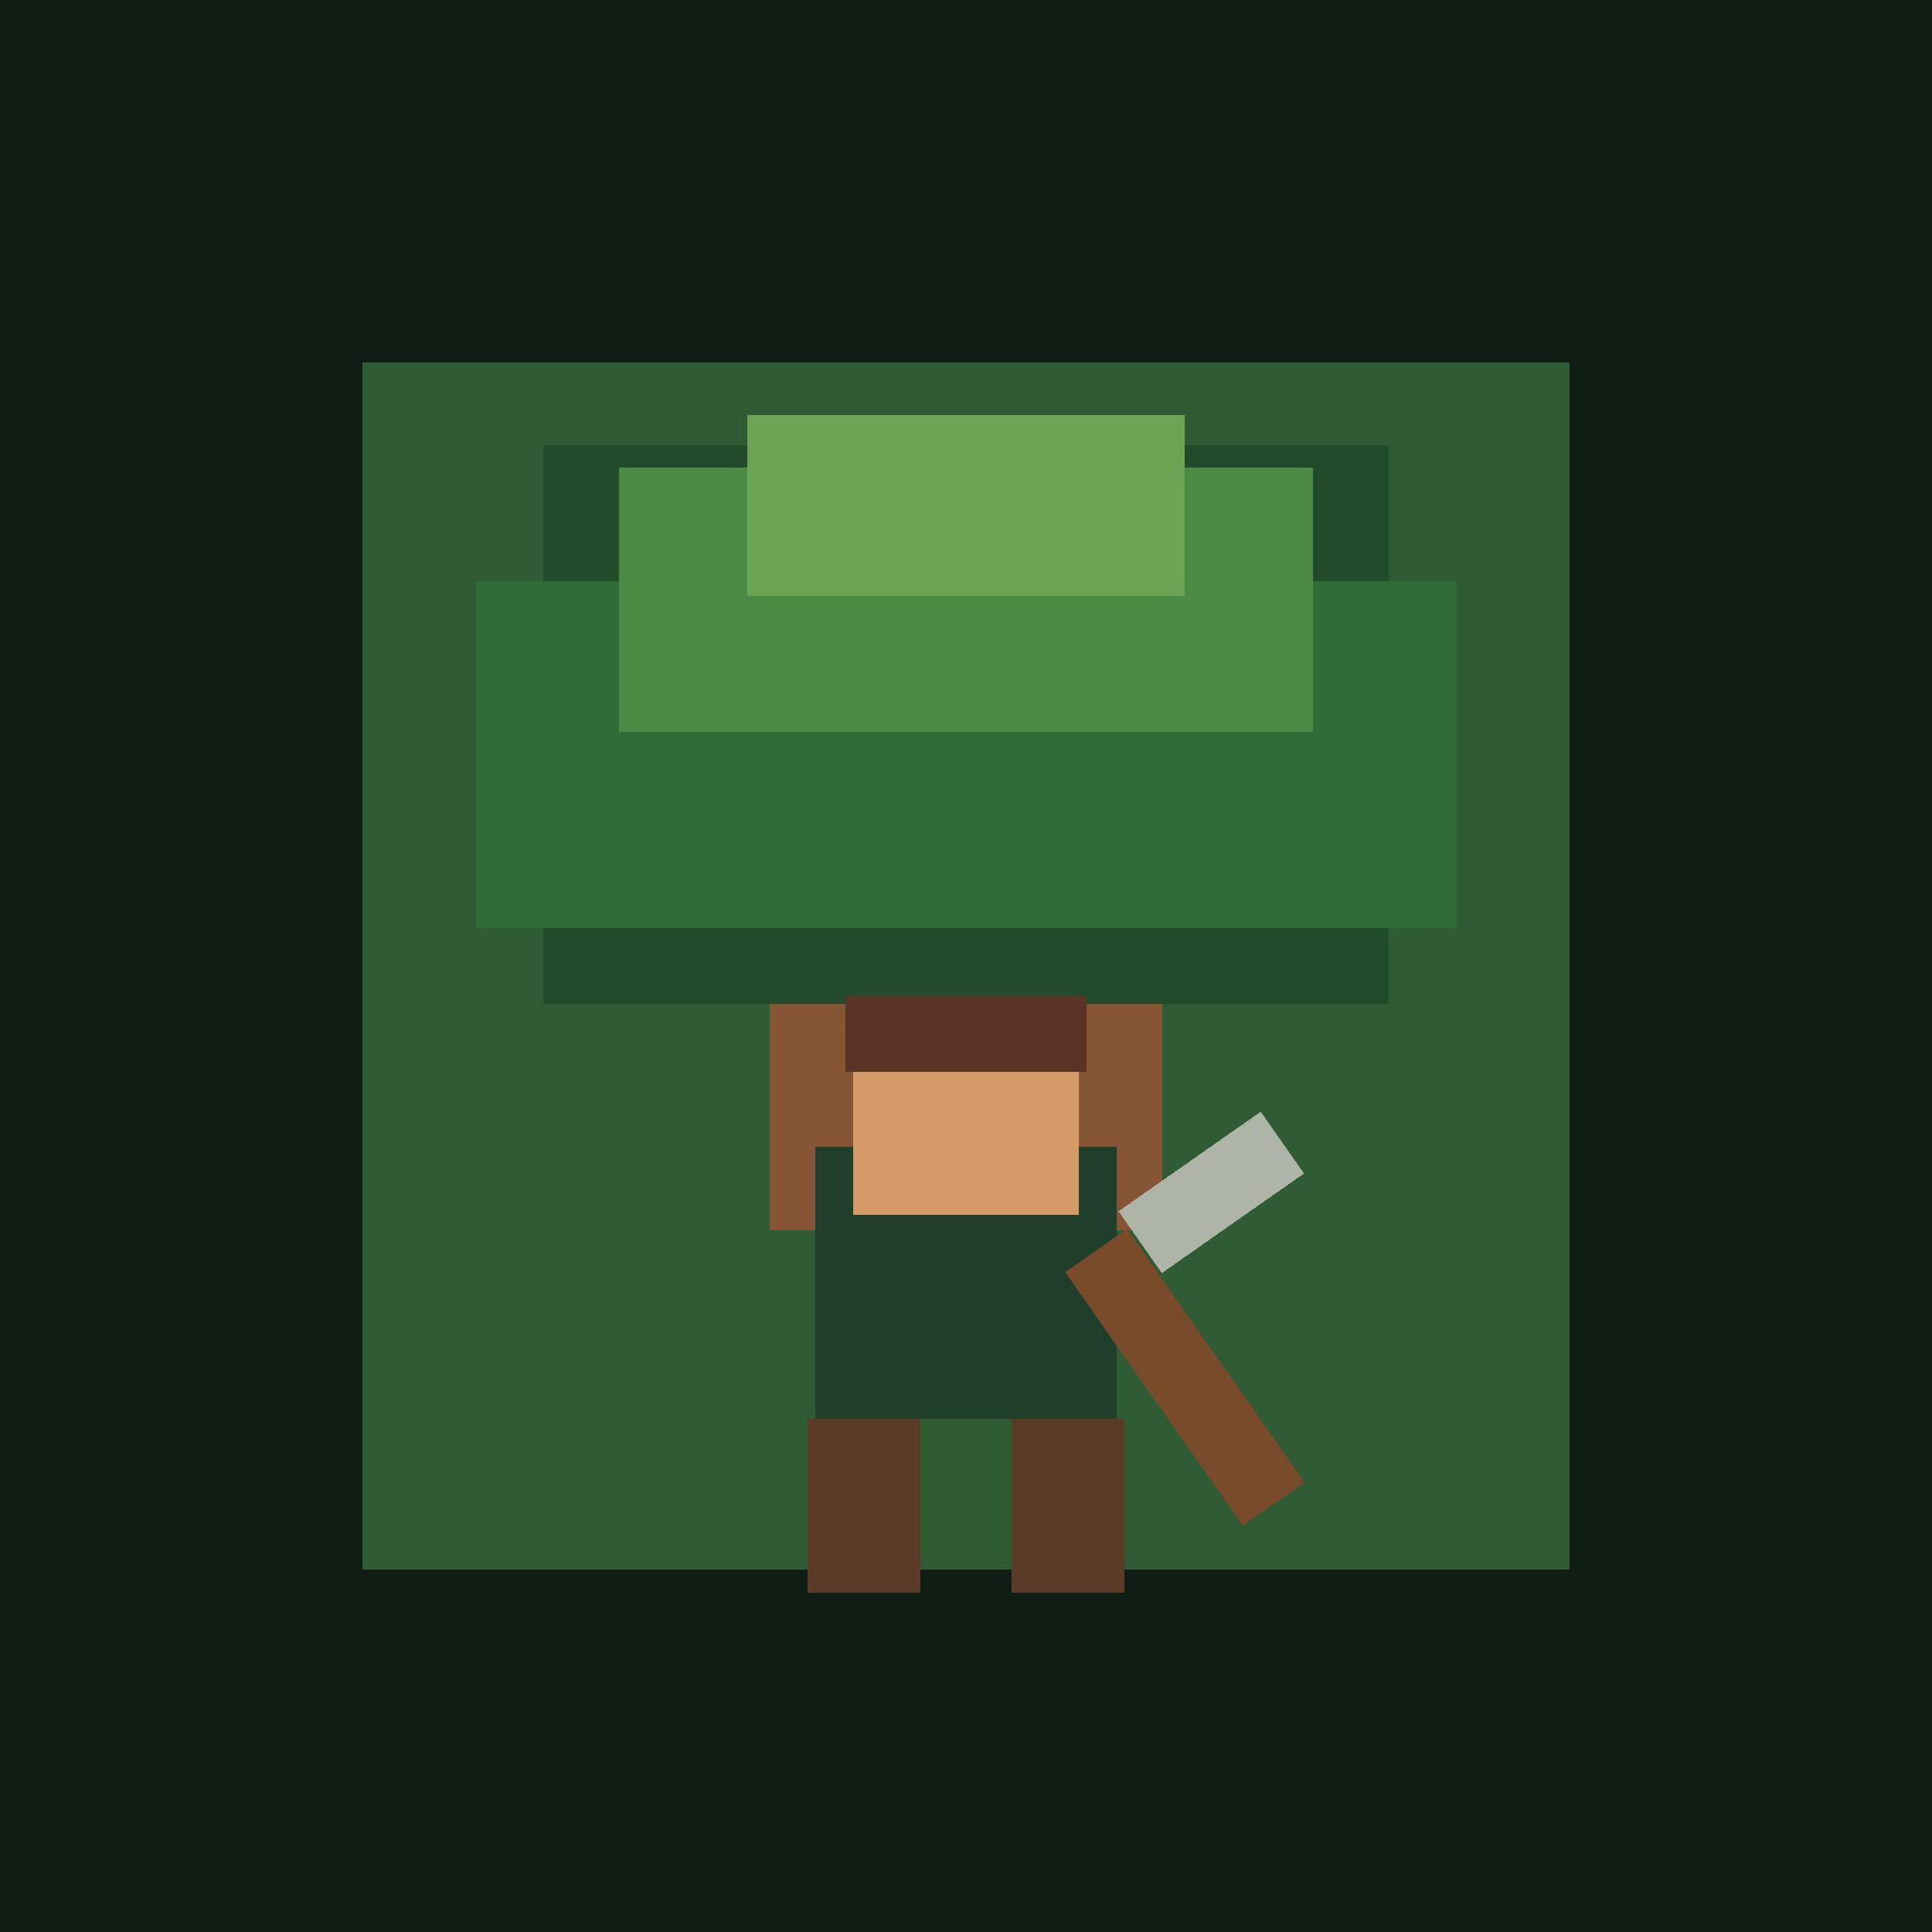
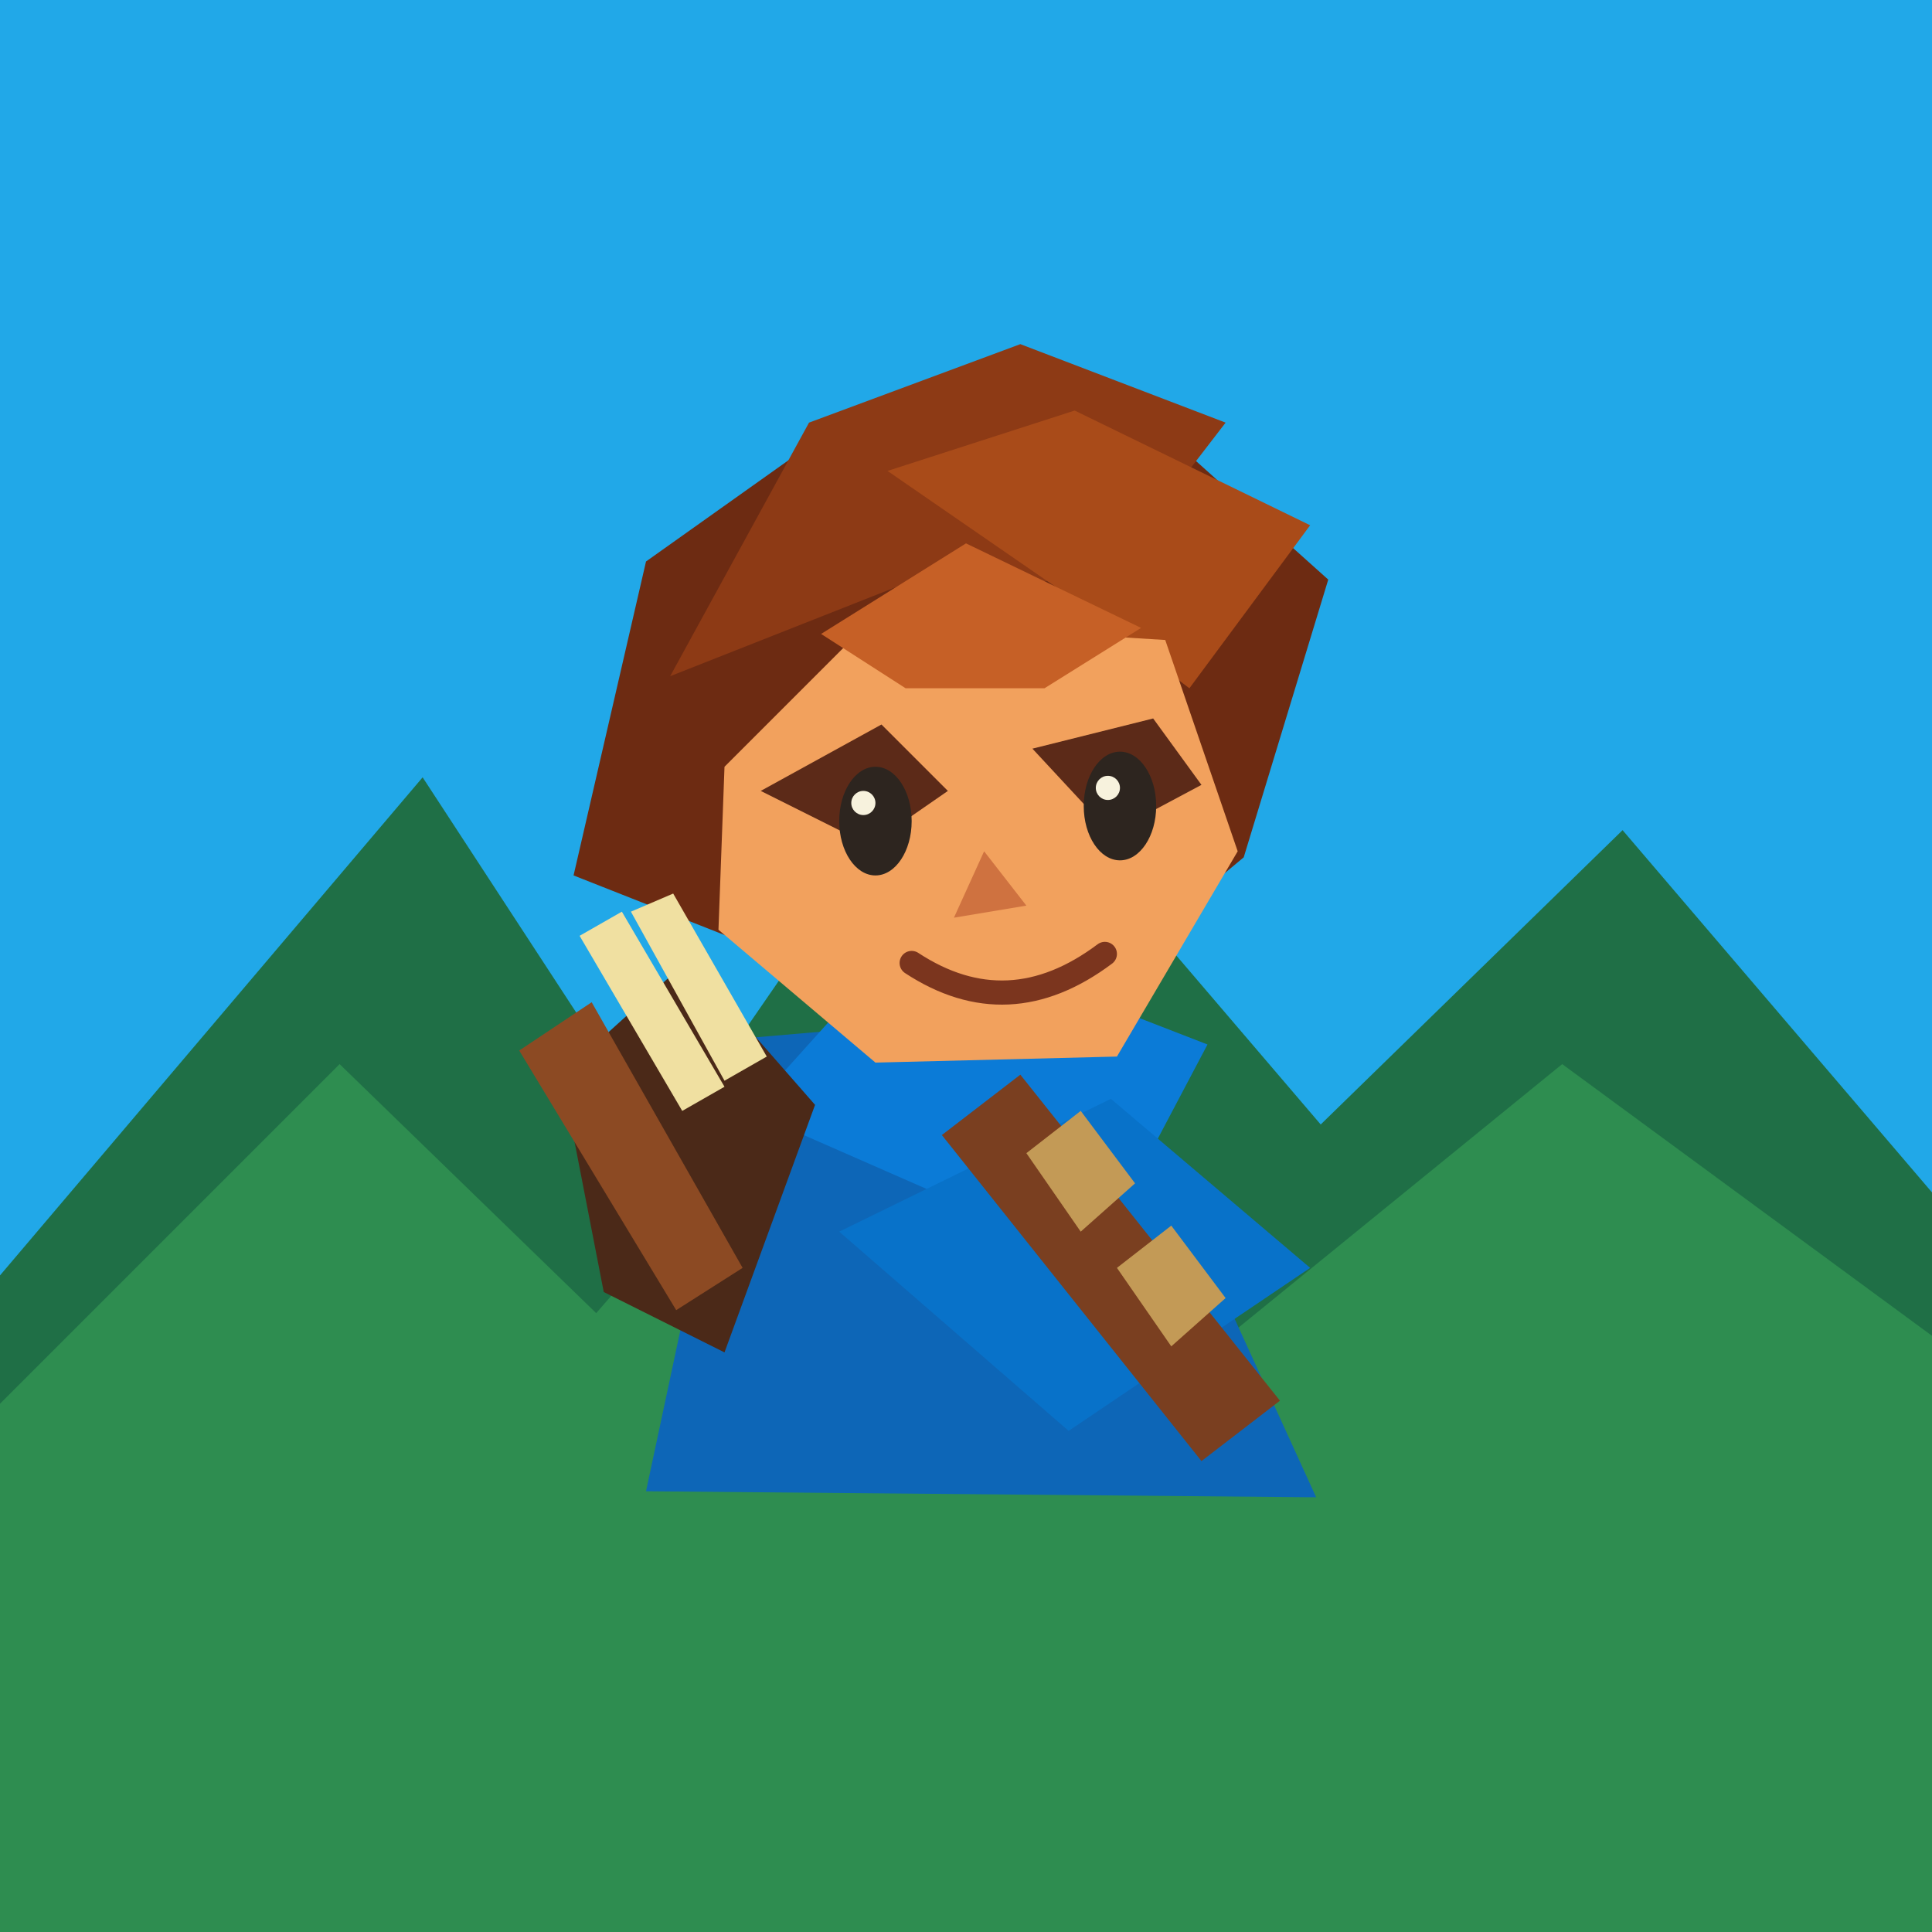
- <svg xmlns="http://www.w3.org/2000/svg" viewBox="0 0 512 512" shape-rendering="crispEdges">
-   <rect width="512" height="512" fill="#101d15" />
-   <rect x="96" y="96" width="320" height="320" fill="#2f5c35" />
-   <rect x="226" y="154" width="60" height="150" fill="#6f4529" />
-   <rect x="204" y="244" width="104" height="82" fill="#865535" />
-   <rect x="144" y="118" width="224" height="148" fill="#214b2b" />
-   <rect x="126" y="154" width="260" height="92" fill="#2f6c37" />
-   <rect x="164" y="124" width="184" height="70" fill="#4b8b45" />
-   <rect x="198" y="110" width="116" height="48" fill="#6ca454" />
-   <rect x="216" y="304" width="80" height="72" fill="#203f2b" />
-   <rect x="226" y="278" width="60" height="44" fill="#d49a68" />
-   <rect x="224" y="264" width="64" height="20" fill="#5a3424" />
-   <rect x="214" y="376" width="30" height="46" fill="#5b3b28" />
-   <rect x="268" y="376" width="30" height="46" fill="#5b3b28" />
-   <rect x="304" y="324" width="20" height="82" fill="#7a4b2b" transform="rotate(-35 314 365)" />
-   <rect x="298" y="306" width="46" height="20" fill="#aeb5a8" transform="rotate(-35 321 316)" />
+ <svg xmlns="http://www.w3.org/2000/svg" viewBox="0 0 512 512" data-icon-art="ranger-v1-maskable">
+   <rect width="512" height="512" fill="#21a8e8" />
+   <polygon points="0,338 112,206 176,304 256,188 350,298 430,220 512,316 512,512 0,512" fill="#1f6f46" />
+   <polygon points="0,372 90,282 158,348 238,256 328,352 414,282 512,354 512,512 0,512" fill="#2e8d50" />
+   <g transform="translate(51.2 51.2) scale(.8)">
+     <polygon points="150,430 182,280 298,270 372,432" fill="#0d66b7" />
+     <polygon points="184,304 238,244 336,282 298,354" fill="#0b7bd7" />
+     <polygon points="214,344 304,300 370,356 290,410" fill="#0872c9" />
+     <polygon points="126,226 150,122 226,68 318,76 376,128 348,220 300,260 202,256" fill="#6d2b12" />
+     <polygon points="158,160 204,76 274,50 342,76 302,128 234,130" fill="#8d3a15" />
+     <polygon points="230,92 292,72 370,110 330,164 288,132" fill="#a94b19" />
+     <polygon points="176,190 224,142 322,148 346,218 306,286 226,288 174,244" fill="#f2a15d" />
+     <polygon points="208,146 256,116 314,144 282,164 236,164" fill="#c66026" />
+     <polygon points="188,198 228,176 250,198 224,216" fill="#5c2a18" />
+     <polygon points="278,184 318,174 334,196 304,212" fill="#5c2a18" />
+     <ellipse cx="226" cy="208" rx="12" ry="18" fill="#2d251f" />
+     <ellipse cx="307" cy="203" rx="12" ry="18" fill="#2d251f" />
+     <circle cx="222" cy="202" r="4" fill="#f7f2dd" />
+     <circle cx="303" cy="197" r="4" fill="#f7f2dd" />
+     <polygon points="262,218 276,236 252,240" fill="#cf7240" />
+     <path d="M238 255 Q270 276 302 252" fill="none" stroke="#7b351e" stroke-width="8" stroke-linecap="round" />
+     <polygon points="122,292 164,254 206,302 176,384 136,364" fill="#4b2918" />
+     <polygon points="108,284 132,268 182,356 160,370" fill="#8c4a23" />
+     <polygon points="128,246 142,238 176,296 162,304" fill="#f0e0a1" />
+     <polygon points="145,238 159,232 190,286 176,294" fill="#f0e0a1" />
+     <polygon points="248,312 274,292 360,400 334,420" fill="#7a3f20" />
+     <polygon points="276,318 294,304 312,328 294,344" fill="#c39a56" />
+     <polygon points="306,356 324,342 342,366 324,382" fill="#c39a56" />
+   </g>
</svg>
